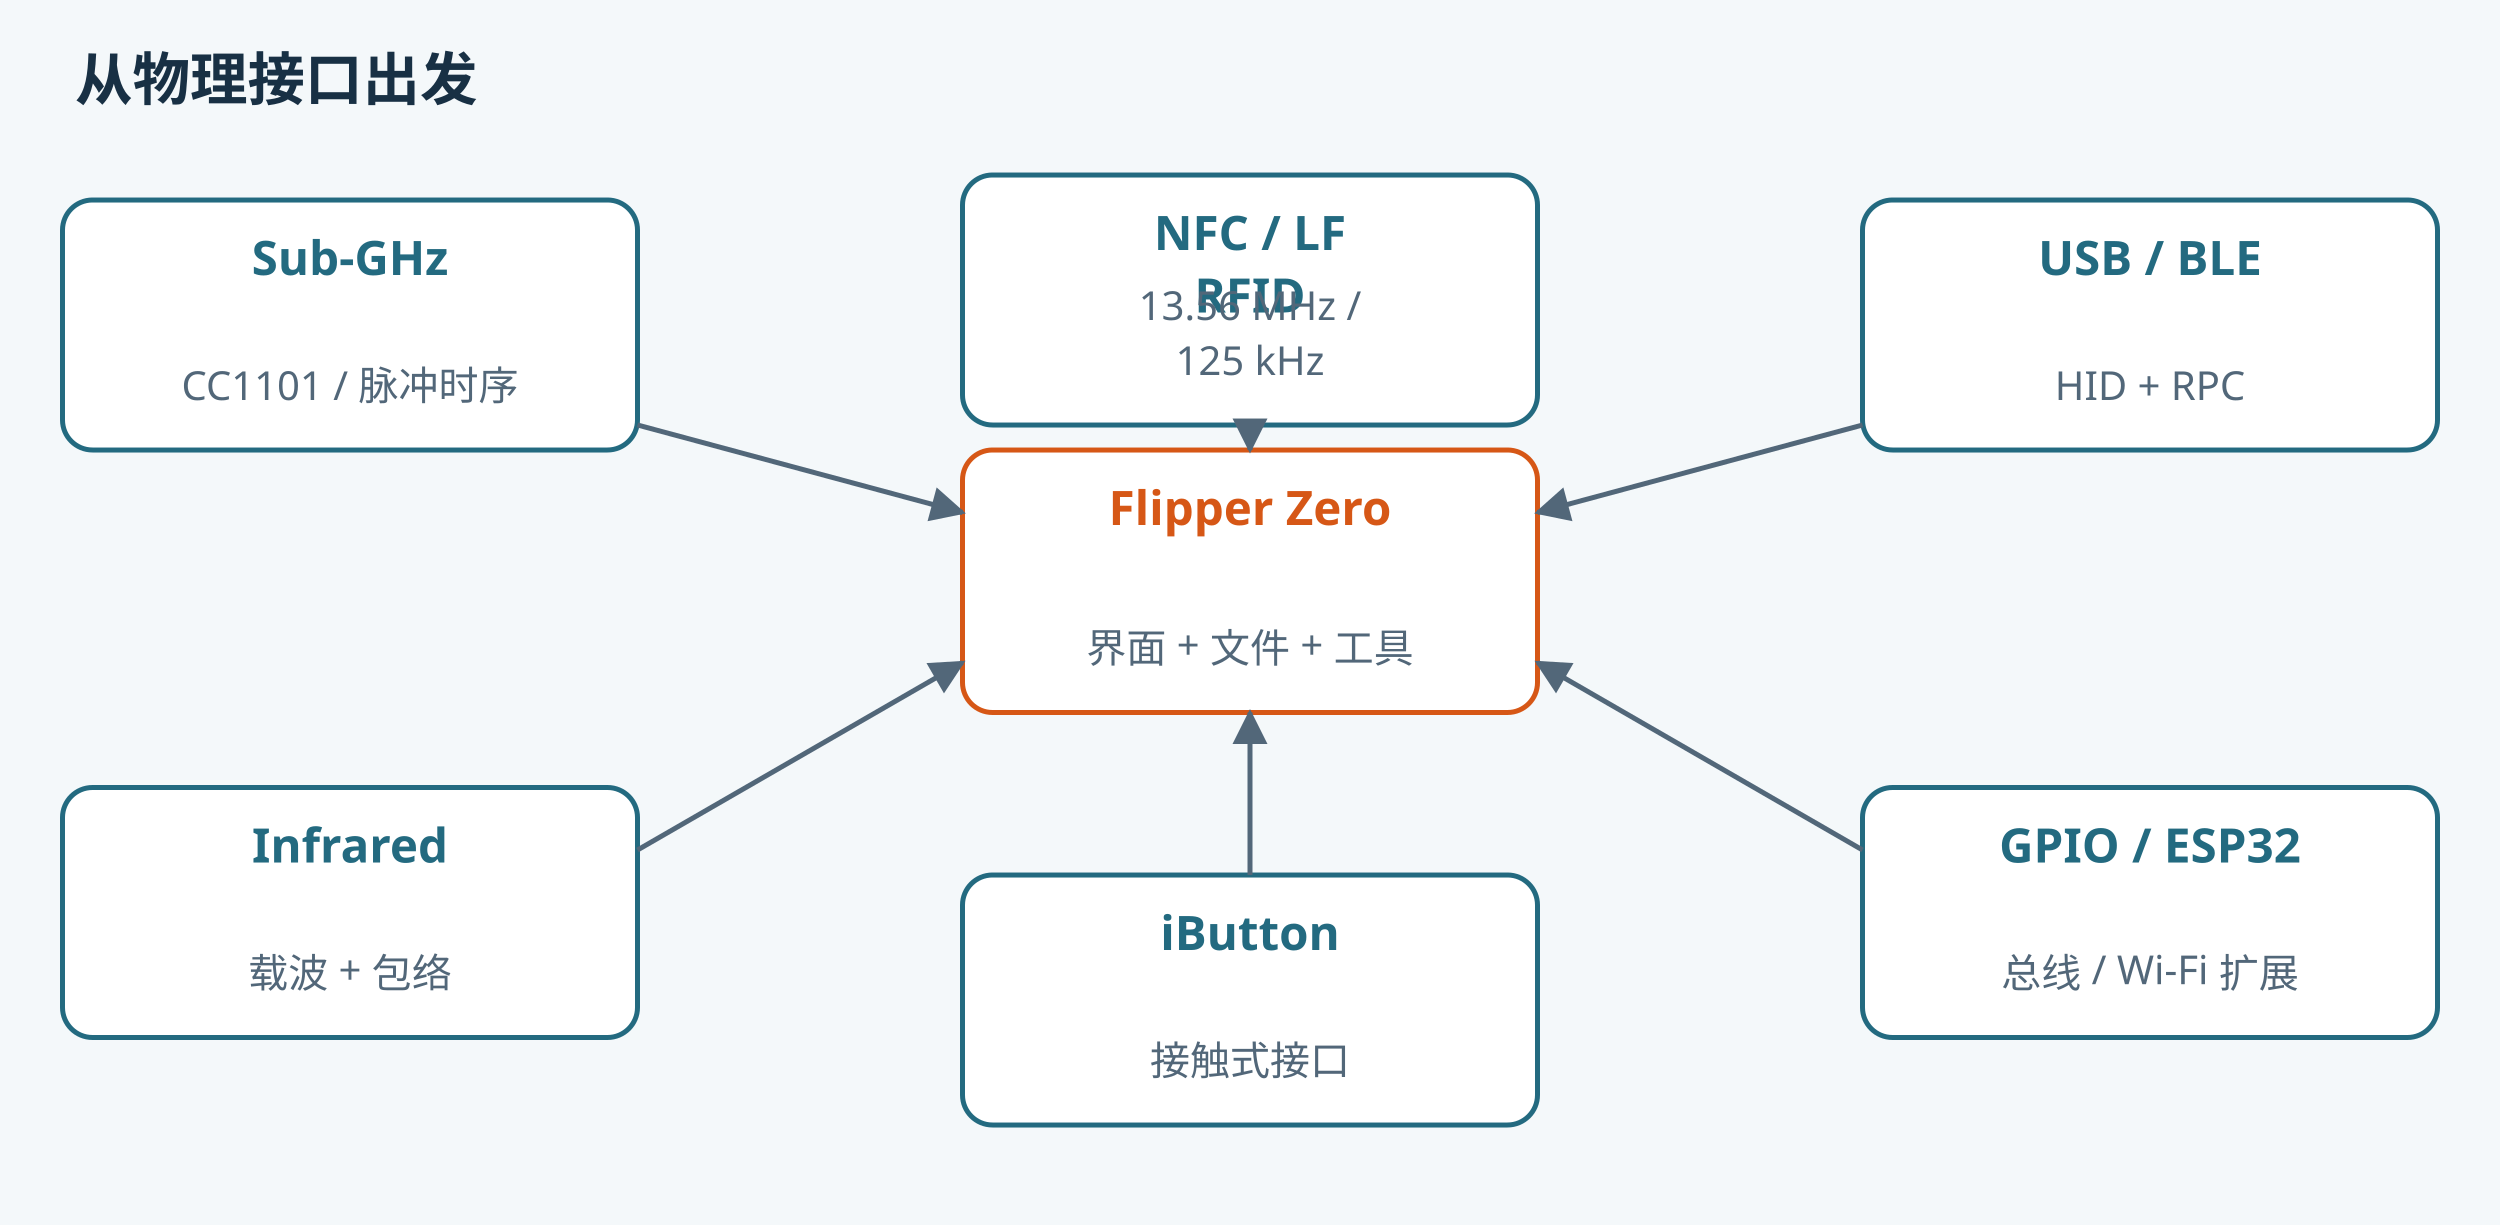
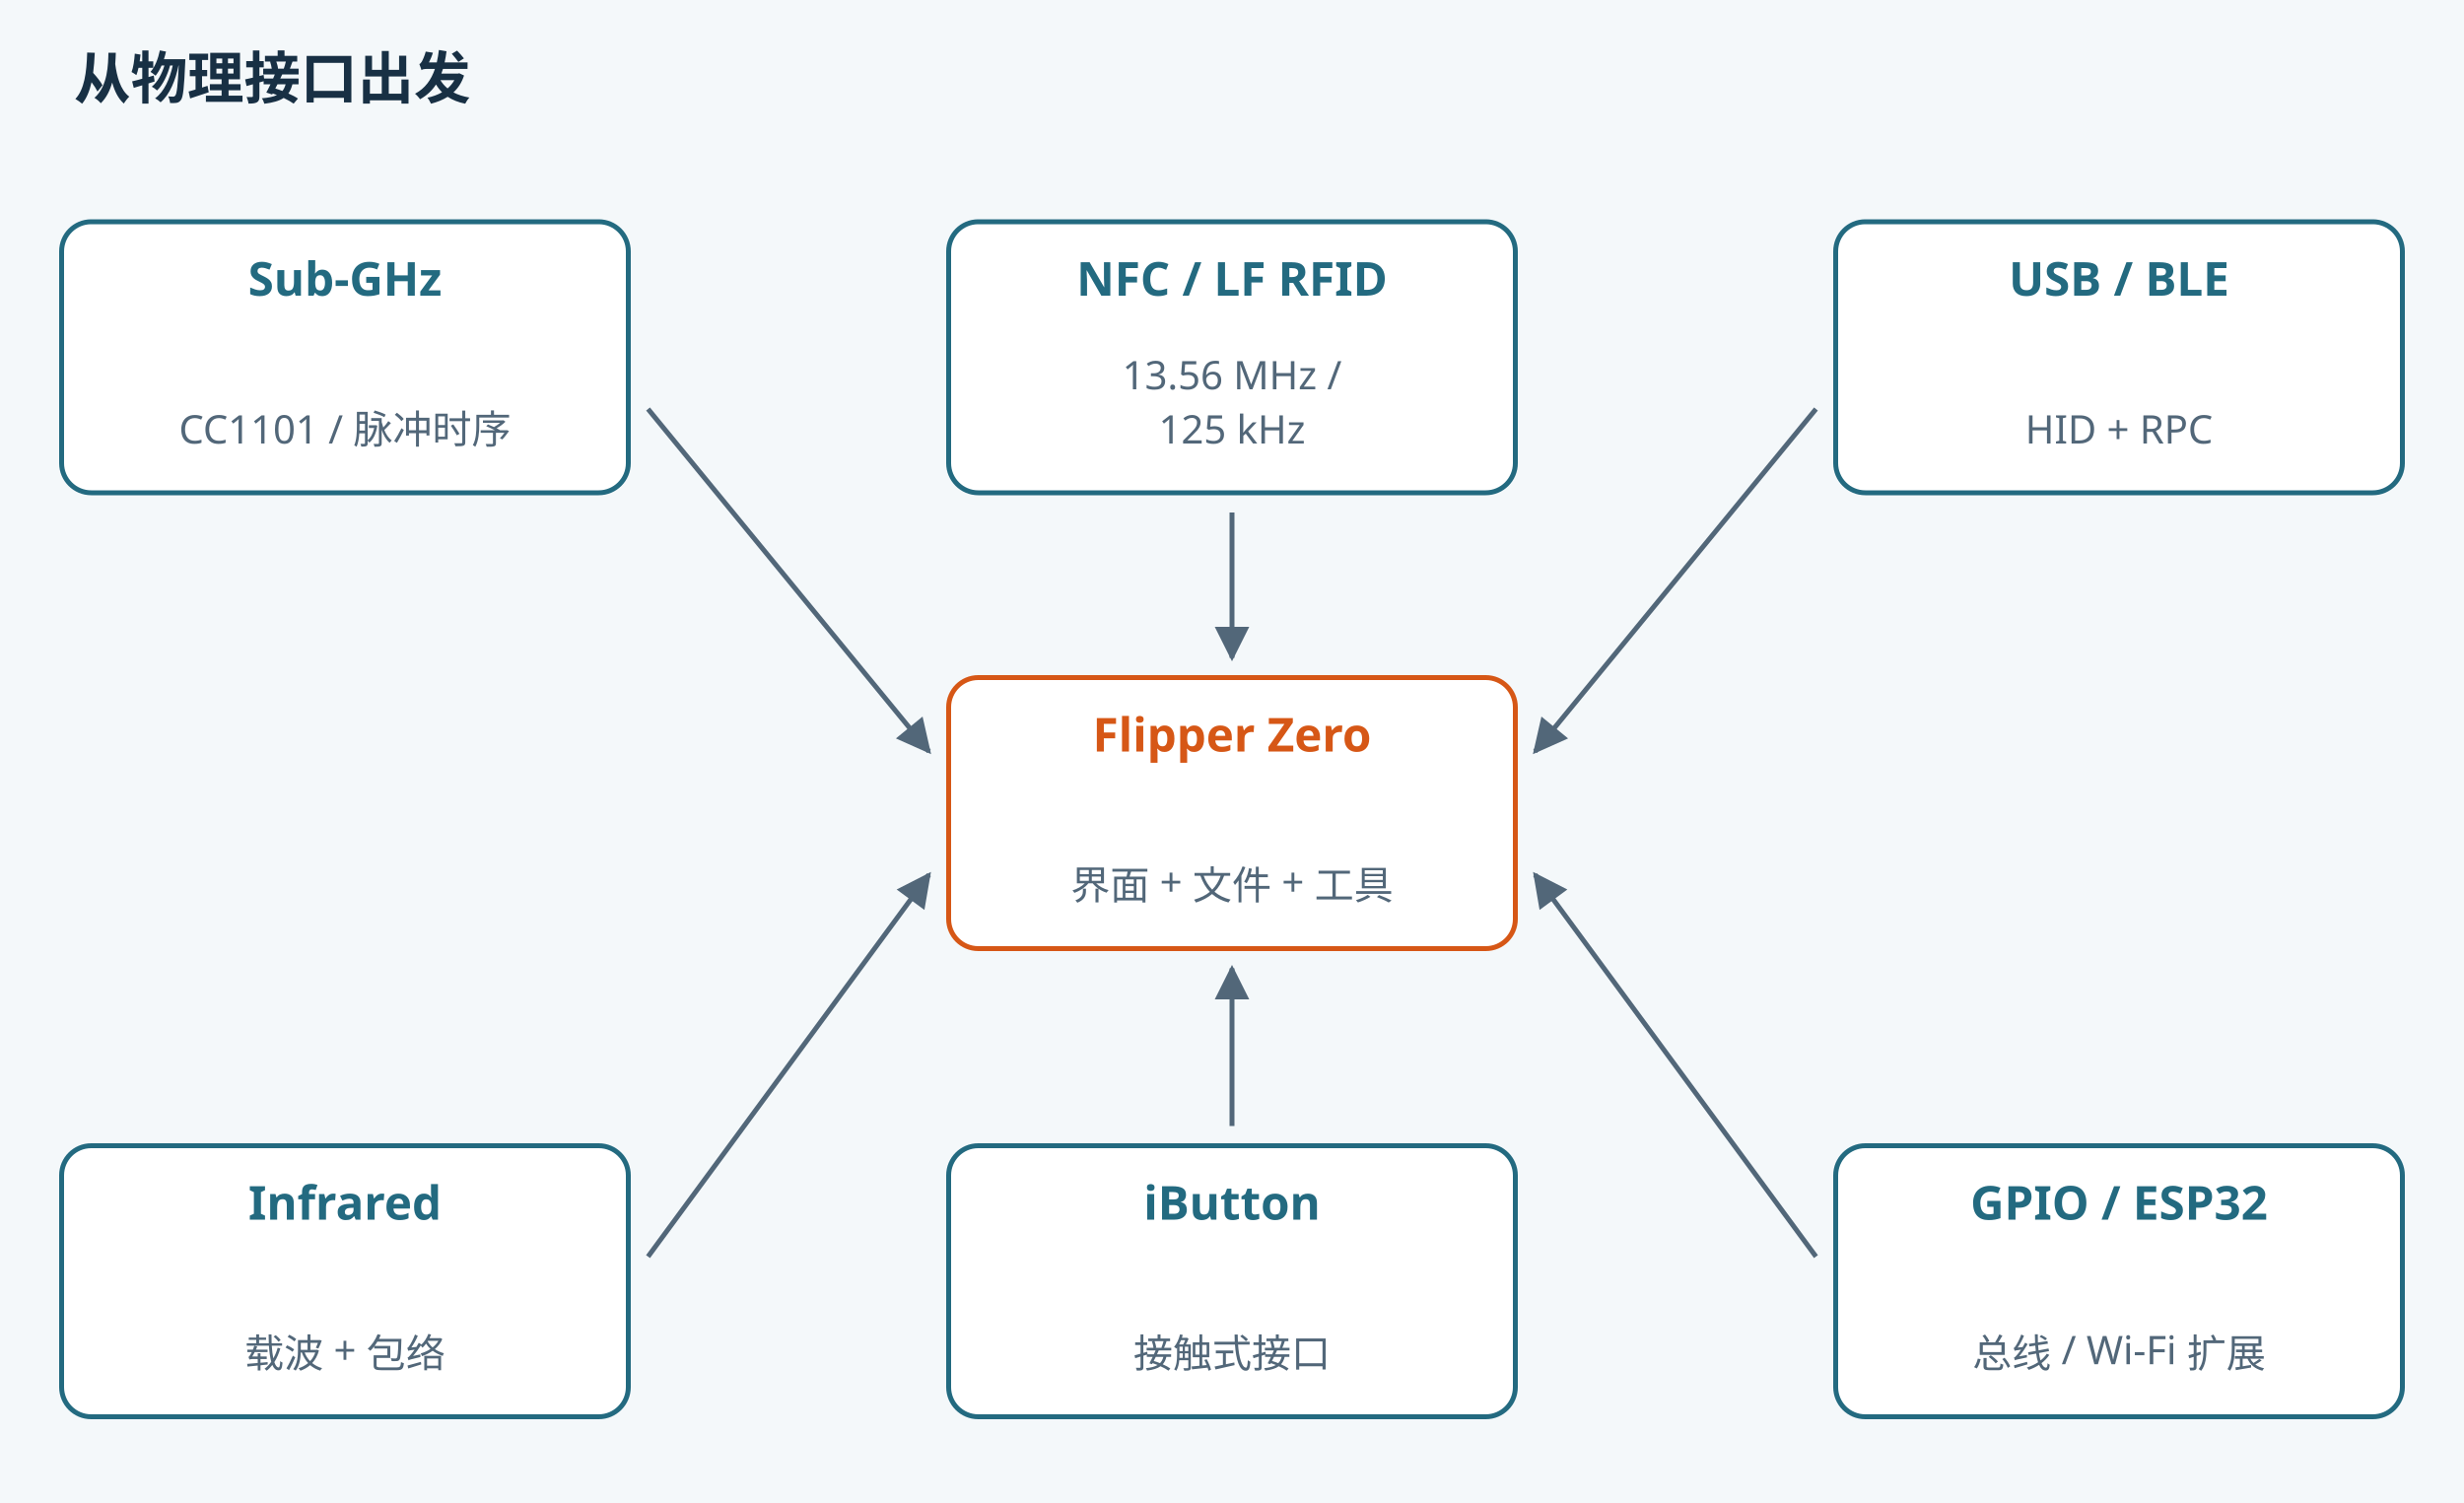
- <svg xmlns="http://www.w3.org/2000/svg" viewBox="0 0 1000 490" role="img" aria-labelledby="title desc">
+ <svg xmlns="http://www.w3.org/2000/svg" viewBox="0 0 1000 610" role="img" aria-labelledby="title desc">
  <defs>
    <marker id="a" viewBox="0 0 10 10" refX="9" refY="5" markerWidth="7" markerHeight="7" orient="auto-start-reverse">
      <path d="M0 0L10 5L0 10Z" fill="#526779" />
    </marker>
  </defs>
-   <rect width="1000" height="490" fill="#f4f8fa" />
+   <rect width="1000" height="610" fill="#f4f8fa" />
  <g font-family="system-ui, sans-serif">
    <text x="30" y="40" font-size="23" fill="#183044" text-anchor="start" font-weight="700">从物理接口出发</text>
-     <rect x="385" y="180" width="230" height="105" rx="12" fill="#fff" stroke="#d65716" stroke-width="2" />
-     <text x="500.0" y="210" font-size="19" fill="#d65716" text-anchor="middle" font-weight="700">Flipper Zero</text>
-     <text x="500.0" y="265" font-size="16" fill="#526779" text-anchor="middle">界面 + 文件 + 工具</text>
-     <rect x="25" y="80" width="230" height="100" rx="12" fill="#fff" stroke="#236a80" stroke-width="2" />
-     <text x="140.0" y="110" font-size="19" fill="#236a80" text-anchor="middle" font-weight="700">Sub-GHz</text>
-     <text x="140.0" y="160" font-size="16" fill="#526779" text-anchor="middle">CC1101 / 脉冲时序</text>
-     <rect x="385" y="70" width="230" height="100" rx="12" fill="#fff" stroke="#236a80" stroke-width="2" />
-     <text x="500.0" y="100" font-size="19" fill="#236a80" text-anchor="middle" font-weight="700">NFC / LF</text>
-     <text x="500.0" y="125" font-size="19" fill="#236a80" text-anchor="middle" font-weight="700">RFID</text>
-     <text x="500.0" y="128" font-size="16" fill="#526779" text-anchor="middle">13.56 MHz /</text>
-     <text x="500.0" y="150" font-size="16" fill="#526779" text-anchor="middle">125 kHz</text>
-     <rect x="745" y="80" width="230" height="100" rx="12" fill="#fff" stroke="#236a80" stroke-width="2" />
-     <text x="860.0" y="110" font-size="19" fill="#236a80" text-anchor="middle" font-weight="700">USB / BLE</text>
-     <text x="860.0" y="160" font-size="16" fill="#526779" text-anchor="middle">HID + RPC</text>
-     <rect x="25" y="315" width="230" height="100" rx="12" fill="#fff" stroke="#236a80" stroke-width="2" />
-     <text x="140.0" y="345" font-size="19" fill="#236a80" text-anchor="middle" font-weight="700">Infrared</text>
-     <text x="140.0" y="395" font-size="16" fill="#526779" text-anchor="middle">载波 + 包络</text>
-     <rect x="385" y="350" width="230" height="100" rx="12" fill="#fff" stroke="#236a80" stroke-width="2" />
-     <text x="500.0" y="380" font-size="19" fill="#236a80" text-anchor="middle" font-weight="700">iButton</text>
-     <text x="500.0" y="430" font-size="16" fill="#526779" text-anchor="middle">接触式接口</text>
-     <rect x="745" y="315" width="230" height="100" rx="12" fill="#fff" stroke="#236a80" stroke-width="2" />
-     <text x="860.0" y="345" font-size="19" fill="#236a80" text-anchor="middle" font-weight="700">GPIO / ESP32</text>
-     <text x="860.0" y="395" font-size="16" fill="#526779" text-anchor="middle">总线 / Wi-Fi 扩展</text>
-     <path d="M255,170 L385,205" fill="none" stroke="#526779" stroke-width="2" marker-end="url(#a)" />
-     <path d="M500,170 L500,180" fill="none" stroke="#526779" stroke-width="2" marker-end="url(#a)" />
-     <path d="M745,170 L615,205" fill="none" stroke="#526779" stroke-width="2" marker-end="url(#a)" />
-     <path d="M255,340 L385,265" fill="none" stroke="#526779" stroke-width="2" marker-end="url(#a)" />
-     <path d="M500,350 L500,285" fill="none" stroke="#526779" stroke-width="2" marker-end="url(#a)" />
-     <path d="M745,340 L615,265" fill="none" stroke="#526779" stroke-width="2" marker-end="url(#a)" />
+     <path d="M263,166 L377,305" fill="none" stroke="#526779" stroke-width="2" marker-end="url(#a)" />
+     <path d="M500,208 L500,267" fill="none" stroke="#526779" stroke-width="2" marker-end="url(#a)" />
+     <path d="M737,166 L623,305" fill="none" stroke="#526779" stroke-width="2" marker-end="url(#a)" />
+     <path d="M263,510 L377,355" fill="none" stroke="#526779" stroke-width="2" marker-end="url(#a)" />
+     <path d="M500,457 L500,393" fill="none" stroke="#526779" stroke-width="2" marker-end="url(#a)" />
+     <path d="M737,510 L623,355" fill="none" stroke="#526779" stroke-width="2" marker-end="url(#a)" />
+     <rect x="385" y="275" width="230" height="110" rx="12" fill="#fff" stroke="#d65716" stroke-width="2" />
+     <text x="500.0" y="305" font-size="19" fill="#d65716" text-anchor="middle" font-weight="700">Flipper Zero</text>
+     <text x="500.0" y="365" font-size="16" fill="#526779" text-anchor="middle">界面 + 文件 + 工具</text>
+     <rect x="25" y="90" width="230" height="110" rx="12" fill="#fff" stroke="#236a80" stroke-width="2" />
+     <text x="140.0" y="120" font-size="19" fill="#236a80" text-anchor="middle" font-weight="700">Sub-GHz</text>
+     <text x="140.0" y="180" font-size="16" fill="#526779" text-anchor="middle">CC1101 / 脉冲时序</text>
+     <rect x="385" y="90" width="230" height="110" rx="12" fill="#fff" stroke="#236a80" stroke-width="2" />
+     <text x="500.0" y="120" font-size="19" fill="#236a80" text-anchor="middle" font-weight="700">NFC / LF RFID</text>
+     <text x="500.0" y="158" font-size="16" fill="#526779" text-anchor="middle">13.56 MHz /</text>
+     <text x="500.0" y="180" font-size="16" fill="#526779" text-anchor="middle">125 kHz</text>
+     <rect x="745" y="90" width="230" height="110" rx="12" fill="#fff" stroke="#236a80" stroke-width="2" />
+     <text x="860.0" y="120" font-size="19" fill="#236a80" text-anchor="middle" font-weight="700">USB / BLE</text>
+     <text x="860.0" y="180" font-size="16" fill="#526779" text-anchor="middle">HID + RPC</text>
+     <rect x="25" y="465" width="230" height="110" rx="12" fill="#fff" stroke="#236a80" stroke-width="2" />
+     <text x="140.0" y="495" font-size="19" fill="#236a80" text-anchor="middle" font-weight="700">Infrared</text>
+     <text x="140.0" y="555" font-size="16" fill="#526779" text-anchor="middle">载波 + 包络</text>
+     <rect x="385" y="465" width="230" height="110" rx="12" fill="#fff" stroke="#236a80" stroke-width="2" />
+     <text x="500.0" y="495" font-size="19" fill="#236a80" text-anchor="middle" font-weight="700">iButton</text>
+     <text x="500.0" y="555" font-size="16" fill="#526779" text-anchor="middle">接触式接口</text>
+     <rect x="745" y="465" width="230" height="110" rx="12" fill="#fff" stroke="#236a80" stroke-width="2" />
+     <text x="860.0" y="495" font-size="19" fill="#236a80" text-anchor="middle" font-weight="700">GPIO / ESP32</text>
+     <text x="860.0" y="555" font-size="16" fill="#526779" text-anchor="middle">总线 / Wi-Fi 扩展</text>
  </g>
</svg>
